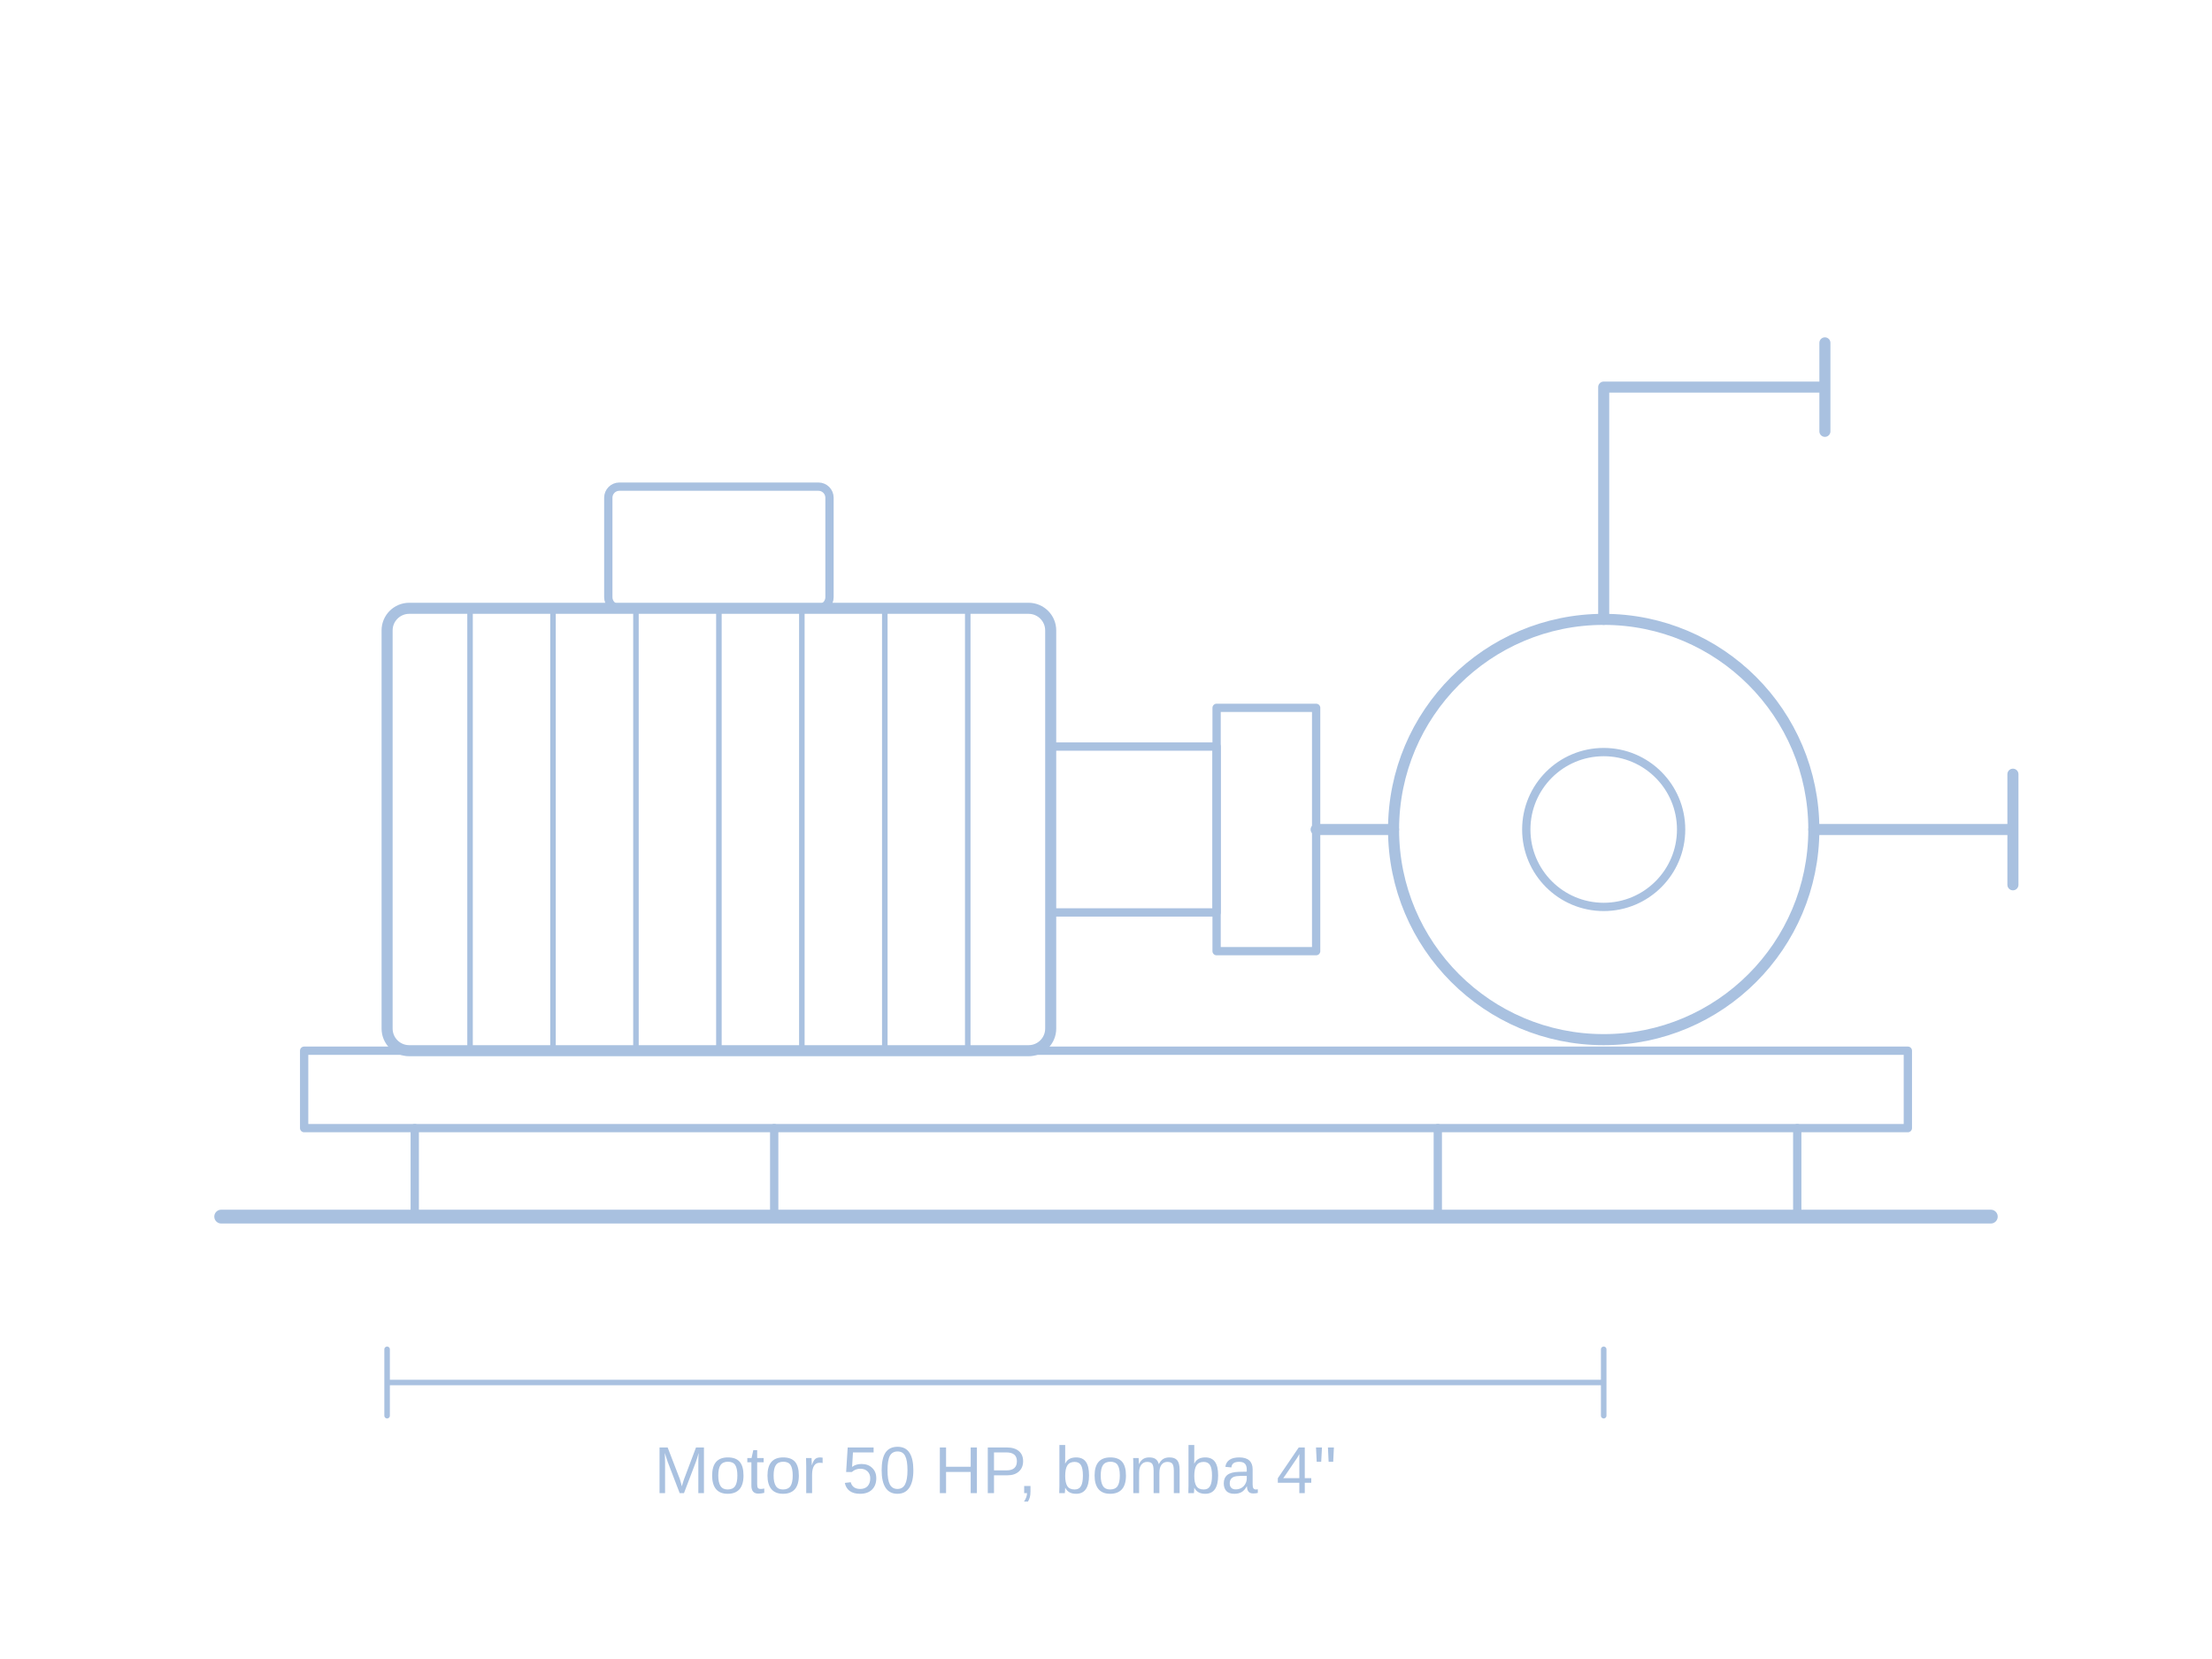
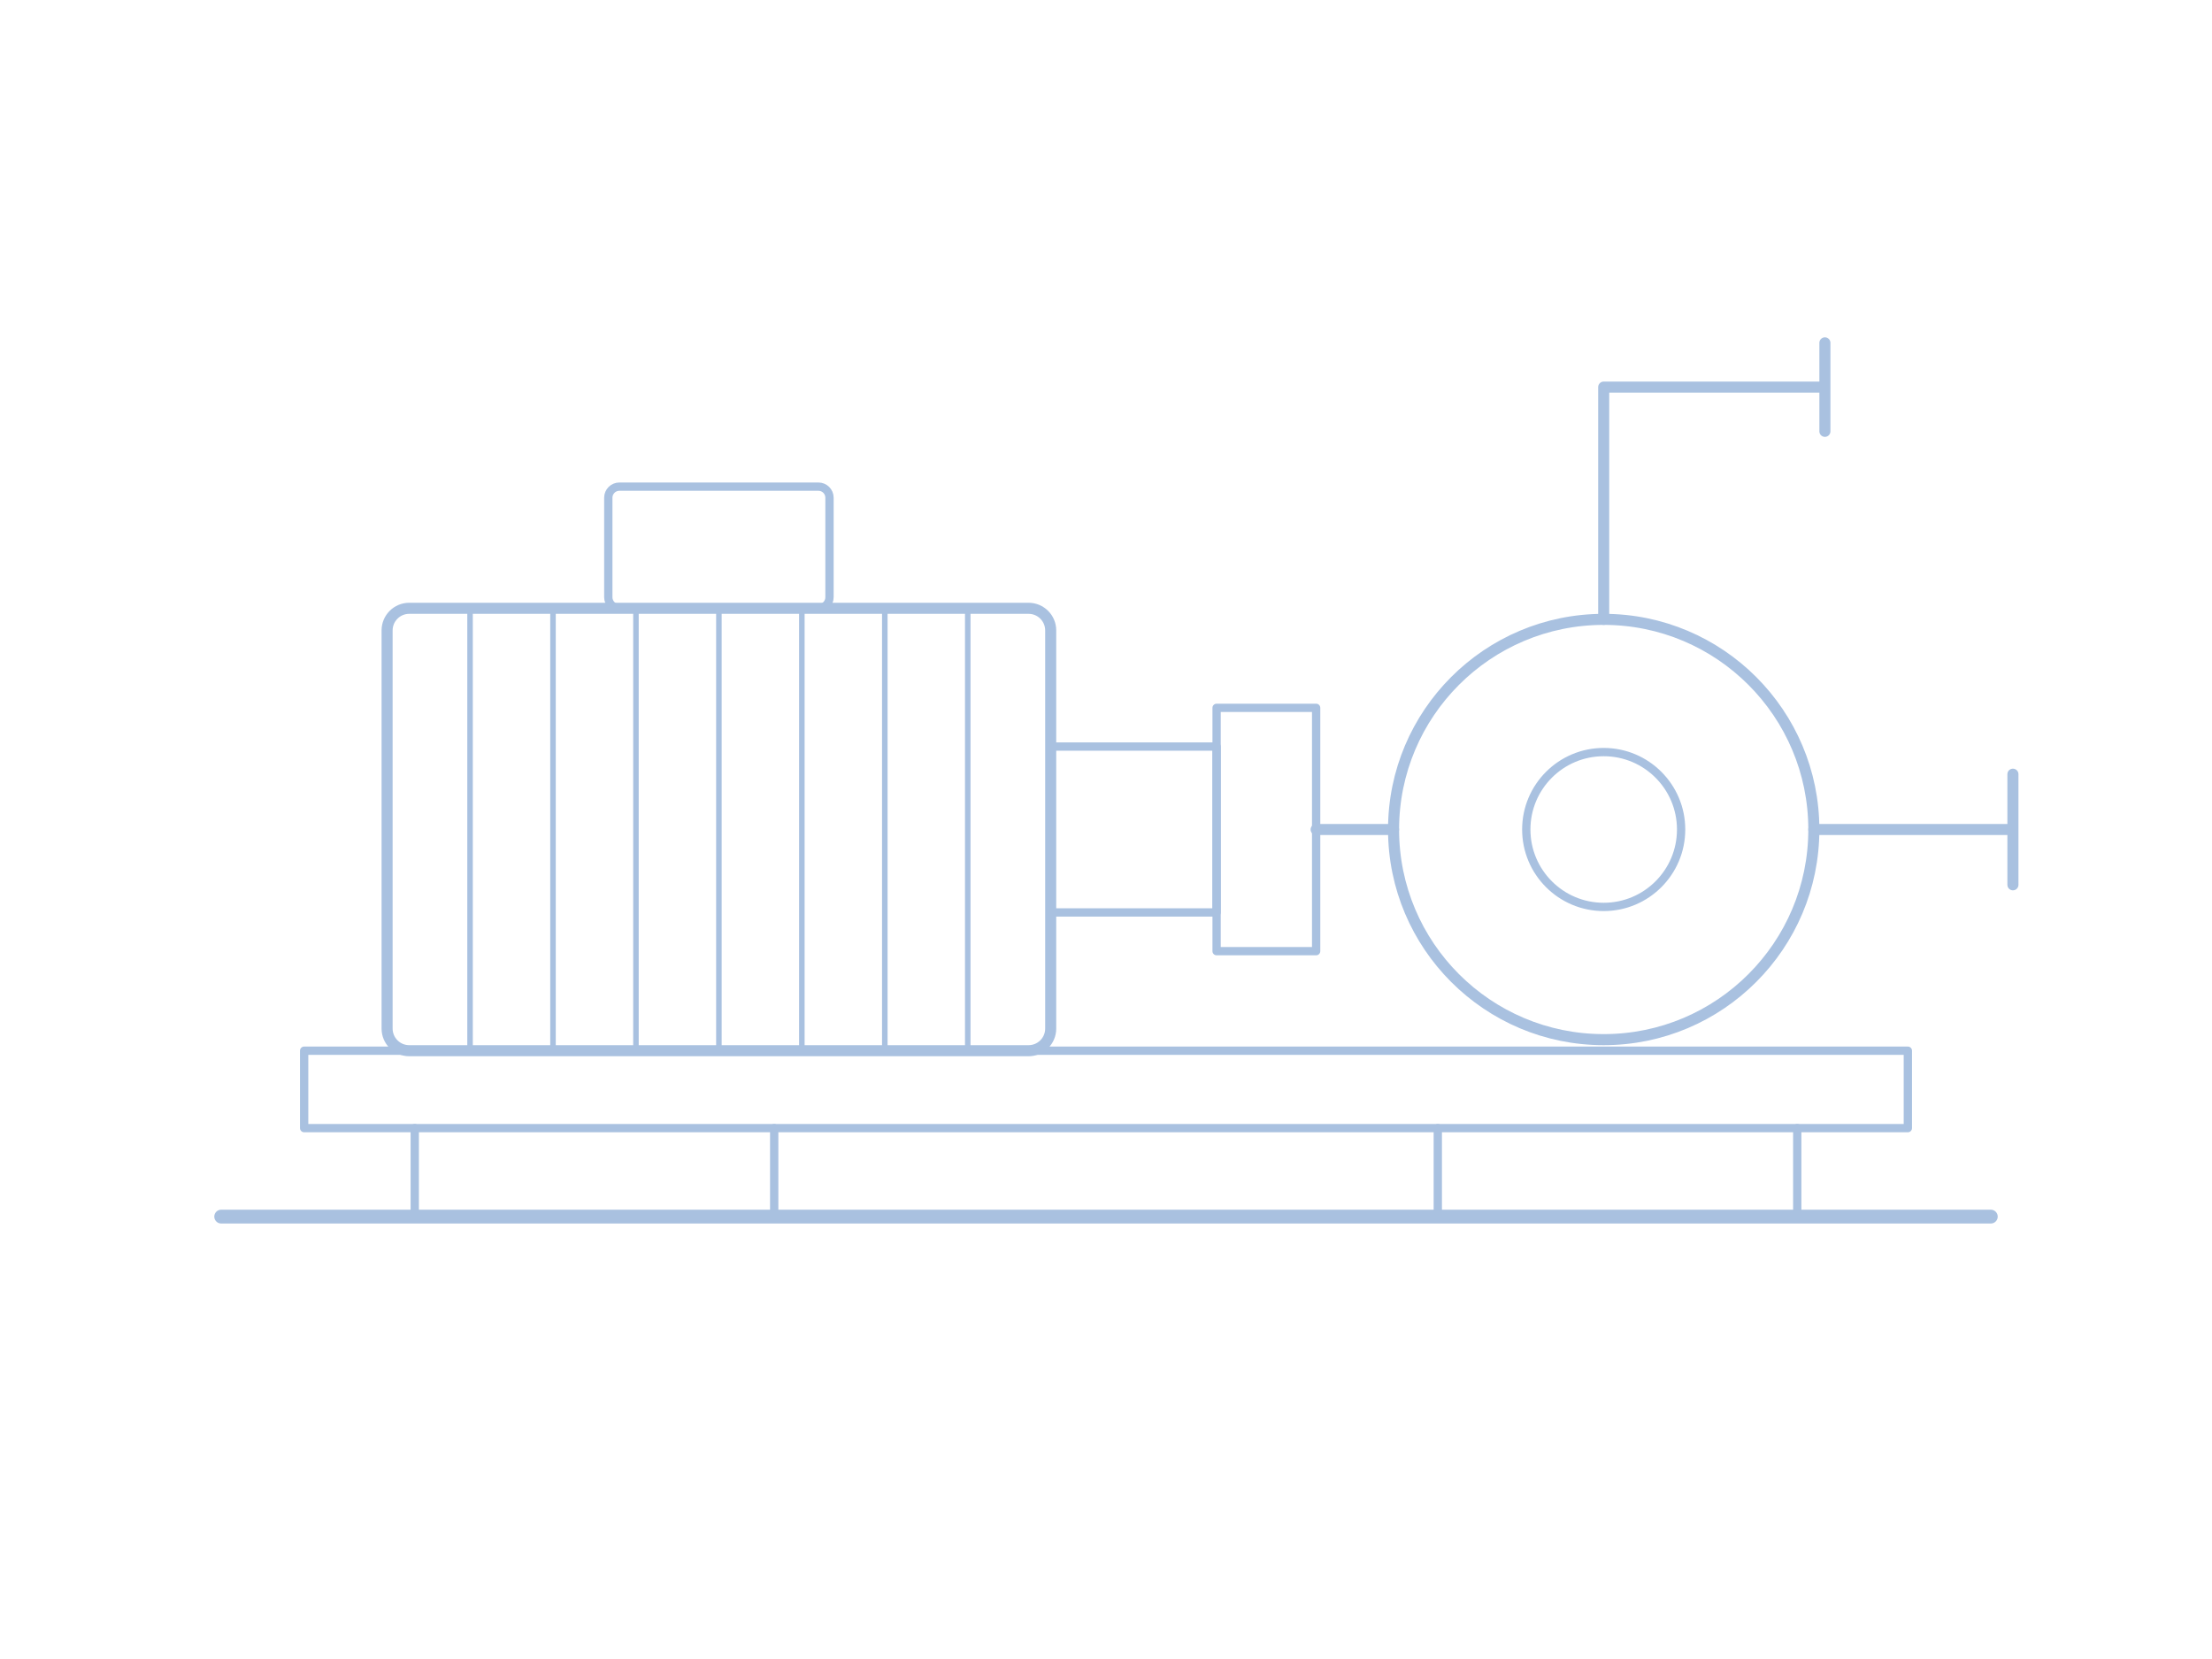
<svg xmlns="http://www.w3.org/2000/svg" viewBox="0 0 400 300" fill="none" stroke="#A9C1E0" stroke-width="2" stroke-linecap="round" stroke-linejoin="round">
  <rect x="70" y="110" width="120" height="80" rx="4" />
  <path d="M85 110v80M100 110v80M115 110v80M130 110v80M145 110v80M160 110v80M175 110v80" stroke-width="1" />
  <rect x="110" y="88" width="40" height="22" rx="2" stroke-width="1.5" />
  <path d="M190 135h30v30h-30" stroke-width="1.5" />
  <rect x="220" y="128" width="18" height="44" stroke-width="1.5" />
  <path d="M238 150h14" />
  <circle cx="290" cy="150" r="38" />
  <circle cx="290" cy="150" r="14" stroke-width="1.5" />
  <path d="M290 112V70h40M330 62v16" stroke-width="2" />
  <path d="M328 150h36M364 140v20" stroke-width="2" />
  <path d="M55 190h290v14H55z" stroke-width="1.5" />
  <path d="M75 204v16M140 204v16M260 204v16M325 204v16" stroke-width="1.5" />
  <path d="M40 220h320" stroke-width="2.5" />
-   <path d="M70 250h220M70 244v12M290 244v12" stroke-width="1" />
-   <text x="180" y="270" fill="#A9C1E0" stroke="none" font-family="Arial, sans-serif" font-size="12" text-anchor="middle">Motor 50 HP, bomba 4"</text>
</svg>
